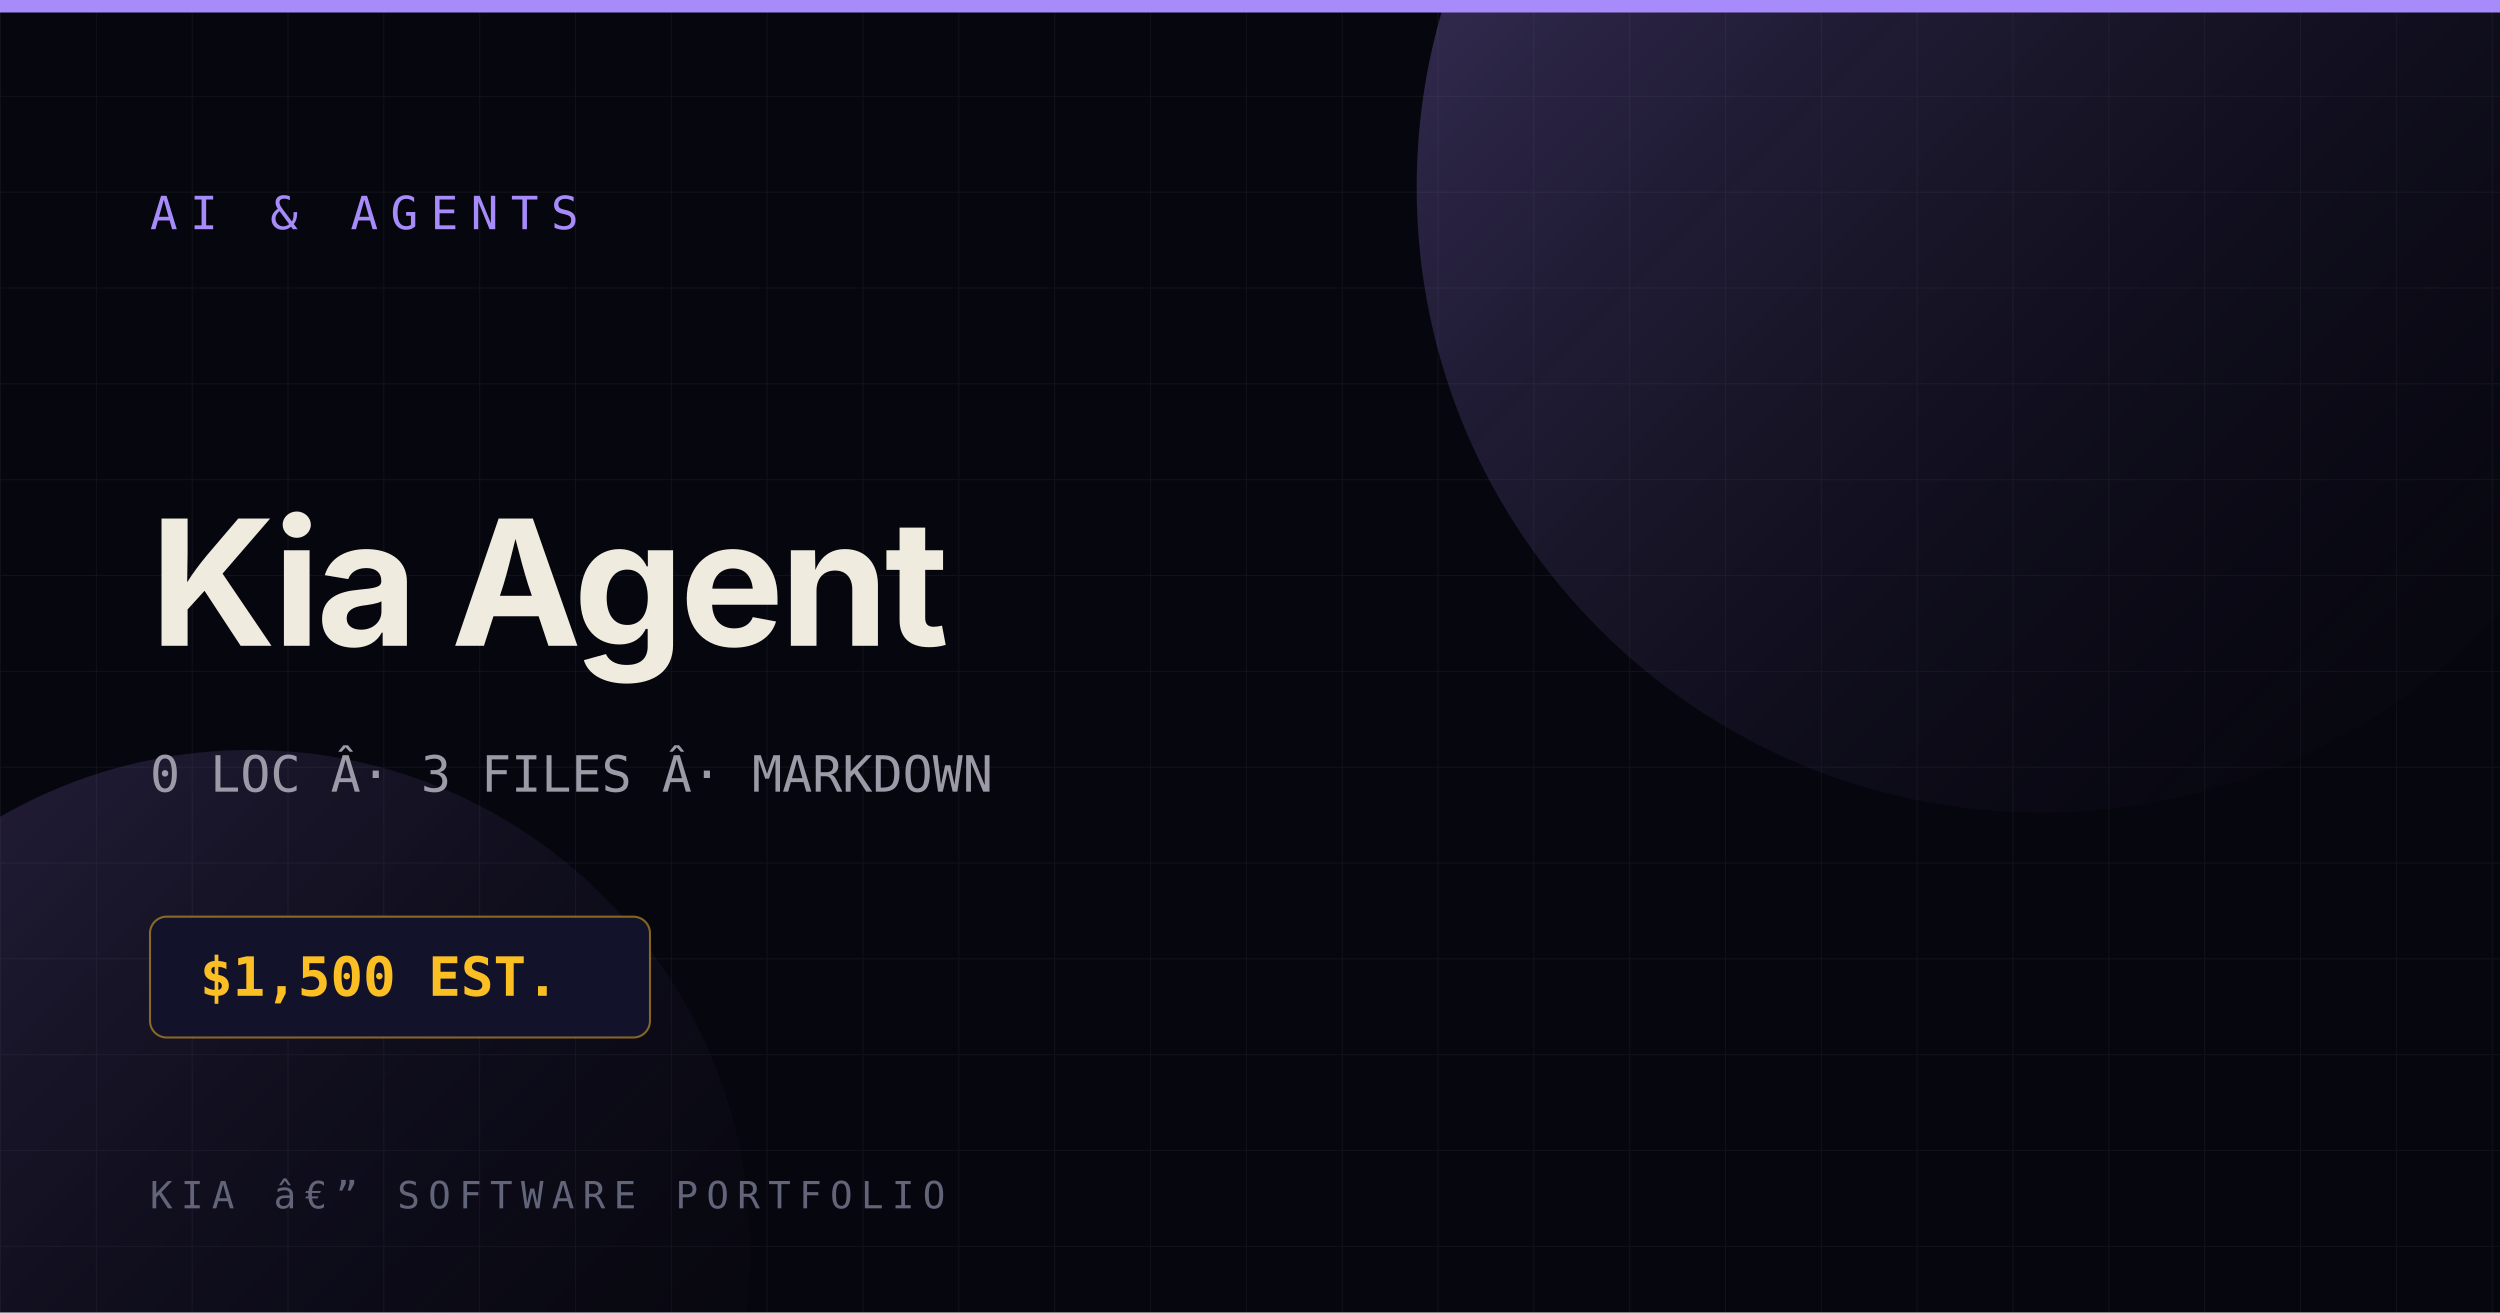
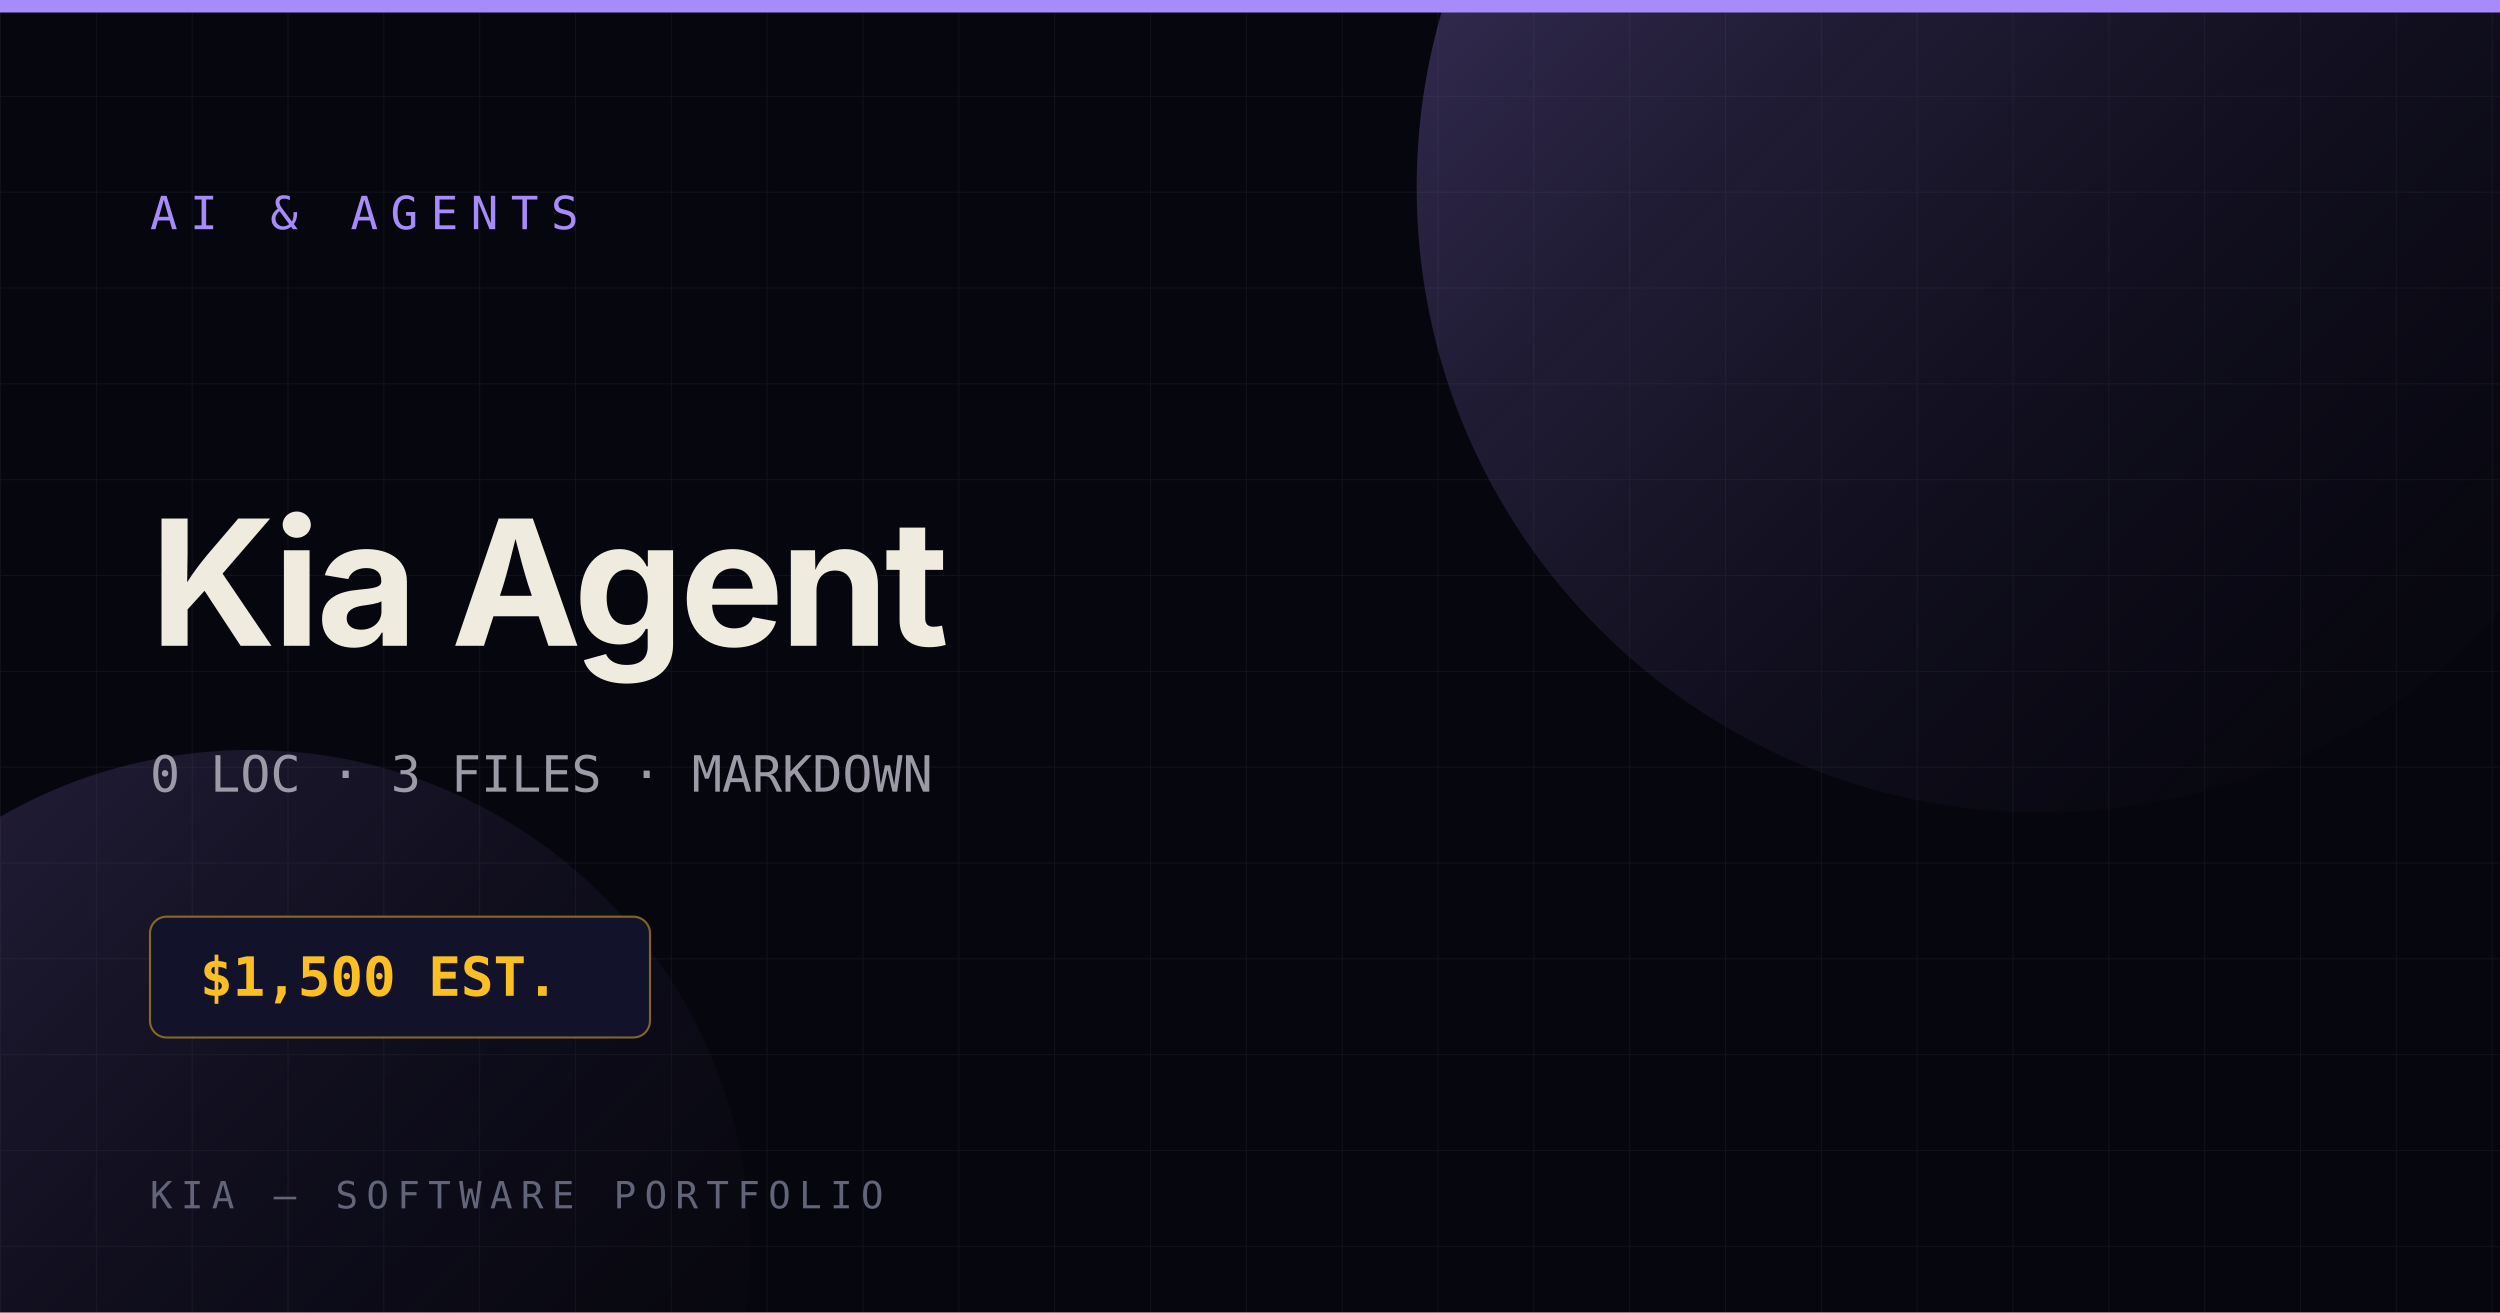
<svg xmlns="http://www.w3.org/2000/svg" width="1200" height="630" viewBox="0 0 1200 630" role="img" aria-label="Kia Agent">
  <defs>
    <linearGradient id="g" x1="0" y1="0" x2="1" y2="1">
      <stop offset="0" stop-color="#a78bfa" stop-opacity=".40" />
      <stop offset="1" stop-color="#06060e" stop-opacity="0" />
    </linearGradient>
    <pattern id="grid" width="46" height="46" patternUnits="userSpaceOnUse">
      <path d="M46 0H0V46" fill="none" stroke="#94a3b8" stroke-opacity=".07" />
    </pattern>
  </defs>
  <rect width="1200" height="630" fill="#06060e" />
  <rect width="1200" height="630" fill="url(#grid)" />
  <circle cx="980" cy="90" r="300" fill="url(#g)" />
  <circle cx="120" cy="600" r="240" fill="url(#g)" opacity=".55" />
  <rect x="0" y="0" width="1200" height="6" fill="#a78bfa" />
  <text x="72" y="110" fill="#a78bfa" font-family="ui-monospace, Menlo, Consolas, monospace" font-size="22" letter-spacing="6">AI &amp; AGENTS</text>
  <text x="72" y="310" fill="#f0ebdf" font-family="system-ui, -apple-system, sans-serif" font-weight="700" font-size="84" letter-spacing="-2">Kia Agent</text>
-   <text x="72" y="380" fill="#9d9aa8" font-family="ui-monospace, Menlo, Consolas, monospace" font-size="24">0 LOC Â· 3 FILES Â· MARKDOWN</text>
+   <text x="72" y="380" fill="#9d9aa8" font-family="ui-monospace, Menlo, Consolas, monospace" font-size="24">0 LOC · 3 FILES · MARKDOWN</text>
  <rect x="72" y="440" width="240" height="58" rx="8" fill="#12122a" stroke="#fbbf24" stroke-opacity=".5" />
  <text x="96" y="478" fill="#fbbf24" font-family="ui-monospace, Menlo, Consolas, monospace" font-size="26" font-weight="700">$1,500 EST.</text>
-   <text x="72" y="580" fill="#62647a" font-family="ui-monospace, Menlo, Consolas, monospace" font-size="18" letter-spacing="4">KIA â€” SOFTWARE PORTFOLIO</text>
+   <text x="72" y="580" fill="#62647a" font-family="ui-monospace, Menlo, Consolas, monospace" font-size="18" letter-spacing="4">KIA — SOFTWARE PORTFOLIO</text>
</svg>
